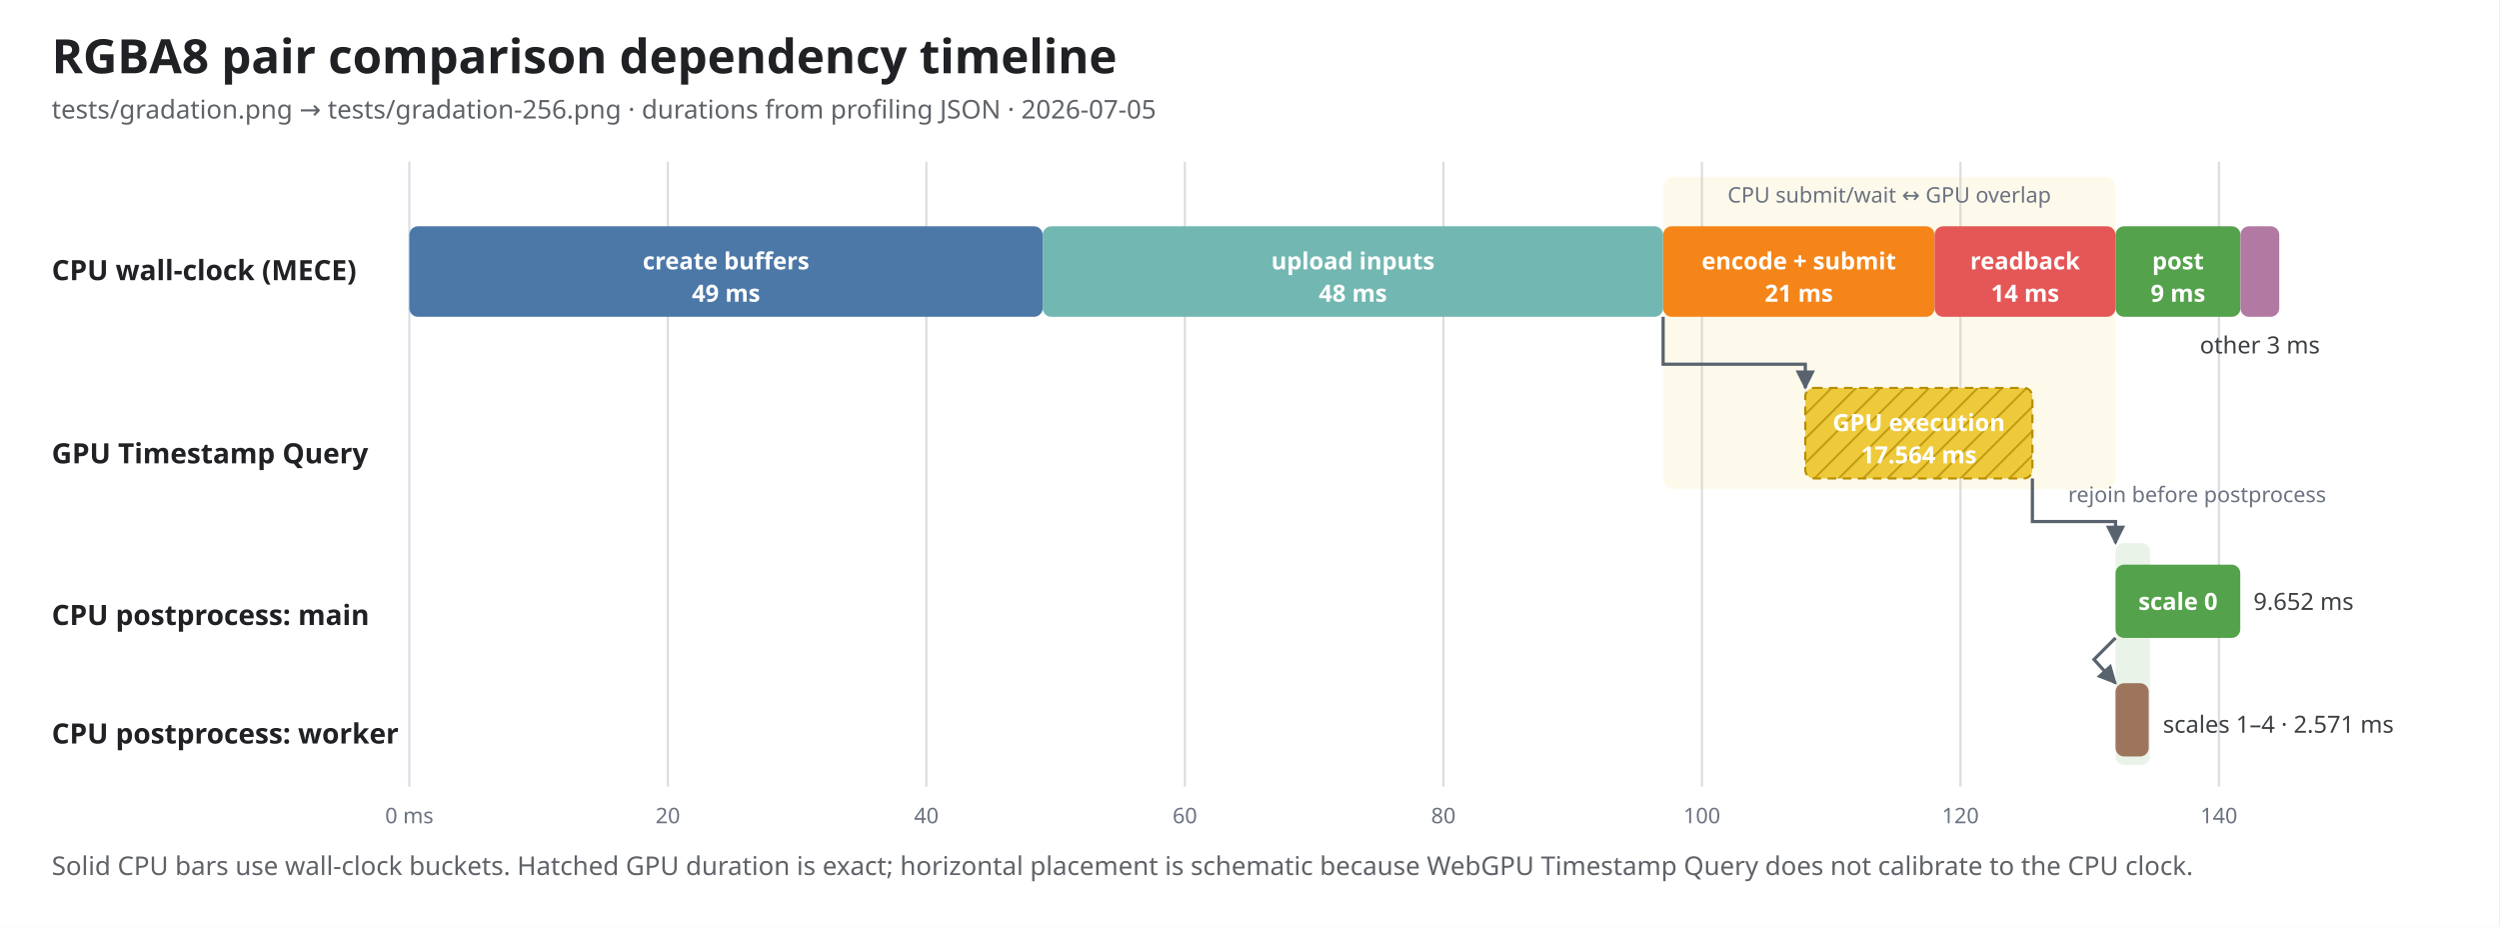
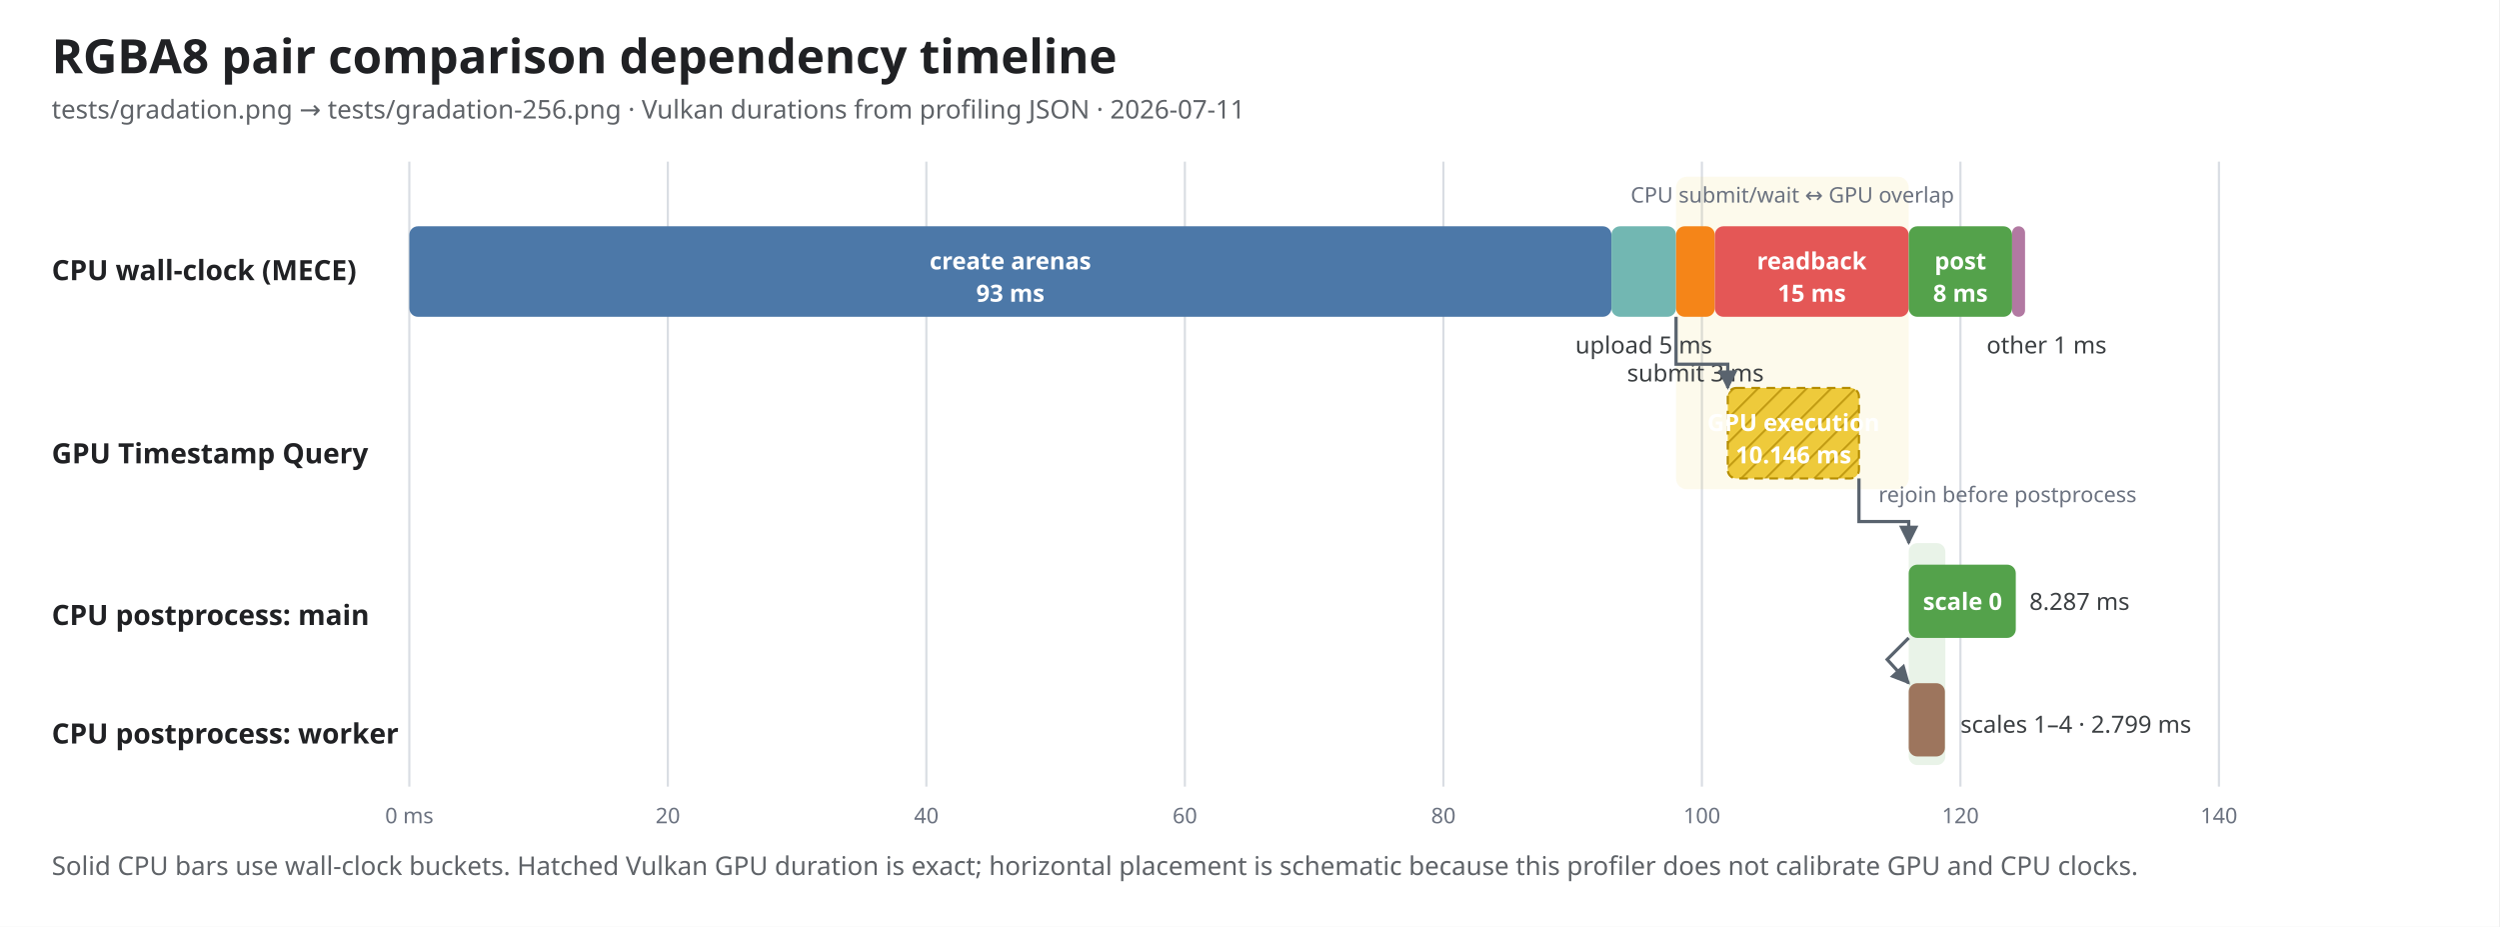
<svg xmlns="http://www.w3.org/2000/svg" width="1160" height="430" viewBox="0 0 1160 430">
  <style>
    text { font-family: "Segoe UI", sans-serif; fill: #202124; }
    .title { font-size: 22px; font-weight: 600; }
    .subtitle { font-size: 12px; fill: #5f6368; }
    .lane { font-size: 13px; font-weight: 600; }
    .bar-label { font-size: 11px; fill: white; font-weight: 600; }
    .duration { font-size: 11px; fill: #3c4043; }
    .tick { font-size: 10px; fill: #6b7280; }
    .grid { stroke: #d9dde3; stroke-width: 1; }
    .dependency { stroke: #59636e; stroke-width: 1.5; fill: none; marker-end: url(#arrow); }
  </style>
  <defs>
    <marker id="arrow" viewBox="0 0 10 10" refX="9" refY="5" markerWidth="6" markerHeight="6" orient="auto-start-reverse">
      <path d="M 0 0 L 10 5 L 0 10 z" fill="#59636e" />
    </marker>
    <pattern id="gpuHatch" width="8" height="8" patternUnits="userSpaceOnUse" patternTransform="rotate(45)">
      <rect width="8" height="8" fill="#eeca3b" />
      <line x1="0" y1="0" x2="0" y2="8" stroke="#c59f16" stroke-width="2" />
    </pattern>
  </defs>
  <rect width="1160" height="430" fill="#ffffff" />
  <text x="24" y="34" class="title">RGBA8 pair comparison dependency timeline</text>
-   <text x="24" y="55" class="subtitle">tests/gradation.png → tests/gradation-256.png · durations from profiling JSON · 2026-07-05</text>
+   <text x="24" y="55" class="subtitle">tests/gradation.png → tests/gradation-256.png · Vulkan durations from profiling JSON · 2026-07-11</text>
  <g>
    <line x1="190" y1="75" x2="190" y2="365" class="grid" />
    <line x1="310" y1="75" x2="310" y2="365" class="grid" />
    <line x1="430" y1="75" x2="430" y2="365" class="grid" />
    <line x1="550" y1="75" x2="550" y2="365" class="grid" />
    <line x1="670" y1="75" x2="670" y2="365" class="grid" />
    <line x1="790" y1="75" x2="790" y2="365" class="grid" />
    <line x1="910" y1="75" x2="910" y2="365" class="grid" />
    <line x1="1030" y1="75" x2="1030" y2="365" class="grid" />
    <text x="190" y="382" text-anchor="middle" class="tick">0 ms</text>
    <text x="310" y="382" text-anchor="middle" class="tick">20</text>
    <text x="430" y="382" text-anchor="middle" class="tick">40</text>
    <text x="550" y="382" text-anchor="middle" class="tick">60</text>
    <text x="670" y="382" text-anchor="middle" class="tick">80</text>
    <text x="790" y="382" text-anchor="middle" class="tick">100</text>
    <text x="910" y="382" text-anchor="middle" class="tick">120</text>
    <text x="1030" y="382" text-anchor="middle" class="tick">140</text>
  </g>
-   <rect x="772" y="82" width="210" height="145" rx="5" fill="#eeca3b" opacity="0.10" />
-   <text x="877" y="94" text-anchor="middle" class="tick">CPU submit/wait ↔ GPU overlap</text>
-   <rect x="982" y="252" width="16" height="103" rx="4" fill="#54a24b" opacity="0.13" />
+   <rect x="778" y="82" width="108" height="145" rx="5" fill="#eeca3b" opacity="0.10" />
+   <text x="832" y="94" text-anchor="middle" class="tick">CPU submit/wait ↔ GPU overlap</text>
+   <rect x="886" y="252" width="17" height="103" rx="4" fill="#54a24b" opacity="0.13" />
  <text x="24" y="130" class="lane">CPU wall-clock (MECE)</text>
-   <rect x="190" y="105" width="294" height="42" rx="4" fill="#4c78a8" />
-   <text x="337" y="125" text-anchor="middle" class="bar-label">create buffers</text>
-   <text x="337" y="140" text-anchor="middle" class="bar-label">49 ms</text>
-   <rect x="484" y="105" width="288" height="42" rx="4" fill="#72b7b2" />
-   <text x="628" y="125" text-anchor="middle" class="bar-label">upload inputs</text>
-   <text x="628" y="140" text-anchor="middle" class="bar-label">48 ms</text>
-   <rect x="772" y="105" width="126" height="42" rx="4" fill="#f58518" />
-   <text x="835" y="125" text-anchor="middle" class="bar-label">encode + submit</text>
-   <text x="835" y="140" text-anchor="middle" class="bar-label">21 ms</text>
-   <rect x="898" y="105" width="84" height="42" rx="4" fill="#e45756" />
-   <text x="940" y="125" text-anchor="middle" class="bar-label">readback</text>
-   <text x="940" y="140" text-anchor="middle" class="bar-label">14 ms</text>
-   <rect x="982" y="105" width="58" height="42" rx="4" fill="#54a24b" />
-   <text x="1011" y="125" text-anchor="middle" class="bar-label">post</text>
-   <text x="1011" y="140" text-anchor="middle" class="bar-label">9 ms</text>
-   <rect x="1040" y="105" width="18" height="42" rx="4" fill="#b279a2" />
-   <text x="1049" y="164" text-anchor="middle" class="duration">other 3 ms</text>
+   <rect x="190" y="105" width="558" height="42" rx="4" fill="#4c78a8" />
+   <text x="469" y="125" text-anchor="middle" class="bar-label">create arenas</text>
+   <text x="469" y="140" text-anchor="middle" class="bar-label">93 ms</text>
+   <rect x="748" y="105" width="30" height="42" rx="4" fill="#72b7b2" />
+   <text x="763" y="164" text-anchor="middle" class="duration">upload 5 ms</text>
+   <rect x="778" y="105" width="18" height="42" rx="4" fill="#f58518" />
+   <text x="787" y="177" text-anchor="middle" class="duration">submit 3 ms</text>
+   <rect x="796" y="105" width="90" height="42" rx="4" fill="#e45756" />
+   <text x="841" y="125" text-anchor="middle" class="bar-label">readback</text>
+   <text x="841" y="140" text-anchor="middle" class="bar-label">15 ms</text>
+   <rect x="886" y="105" width="48" height="42" rx="4" fill="#54a24b" />
+   <text x="910" y="125" text-anchor="middle" class="bar-label">post</text>
+   <text x="910" y="140" text-anchor="middle" class="bar-label">8 ms</text>
+   <rect x="934" y="105" width="6" height="42" rx="3" fill="#b279a2" />
+   <text x="950" y="164" text-anchor="middle" class="duration">other 1 ms</text>
  <text x="24" y="215" class="lane">GPU Timestamp Query</text>
-   <rect x="838" y="180" width="105.4" height="42" rx="4" fill="url(#gpuHatch)" stroke="#b58d00" stroke-dasharray="4 3" />
-   <text x="890.7" y="200" text-anchor="middle" class="bar-label">GPU execution</text>
-   <text x="890.7" y="215" text-anchor="middle" class="bar-label">17.564 ms</text>
-   <path d="M 772 147 L 772 169 L 838 169 L 838 180" class="dependency" />
-   <path d="M 943.4 222 L 943.4 242 L 982 242 L 982 252" class="dependency" />
-   <text x="960" y="233" class="tick">rejoin before postprocess</text>
+   <rect x="802" y="180" width="60.9" height="42" rx="4" fill="url(#gpuHatch)" stroke="#b58d00" stroke-dasharray="4 3" />
+   <text x="832.5" y="200" text-anchor="middle" class="bar-label">GPU execution</text>
+   <text x="832.5" y="215" text-anchor="middle" class="bar-label">10.146 ms</text>
+   <path d="M 778 147 L 778 169 L 802 169 L 802 180" class="dependency" />
+   <path d="M 862.9 222 L 862.9 242 L 886 242 L 886 252" class="dependency" />
+   <text x="872" y="233" class="tick">rejoin before postprocess</text>
  <text x="24" y="290" class="lane">CPU postprocess: main</text>
-   <rect x="982" y="262" width="57.9" height="34" rx="4" fill="#54a24b" />
-   <text x="1011" y="283" text-anchor="middle" class="bar-label">scale 0</text>
-   <text x="1046" y="283" class="duration">9.652 ms</text>
+   <rect x="886" y="262" width="49.7" height="34" rx="4" fill="#54a24b" />
+   <text x="911" y="283" text-anchor="middle" class="bar-label">scale 0</text>
+   <text x="942" y="283" class="duration">8.287 ms</text>
  <text x="24" y="345" class="lane">CPU postprocess: worker</text>
-   <rect x="982" y="317" width="15.4" height="34" rx="4" fill="#9d755d" />
-   <text x="1004" y="340" class="duration">scales 1–4 · 2.571 ms</text>
-   <path d="M 982 296 L 972 306 L 982 317" class="dependency" />
-   <text x="24" y="406" class="subtitle">Solid CPU bars use wall-clock buckets. Hatched GPU duration is exact; horizontal placement is schematic because WebGPU Timestamp Query does not calibrate to the CPU clock.</text>
+   <rect x="886" y="317" width="16.8" height="34" rx="4" fill="#9d755d" />
+   <text x="910" y="340" class="duration">scales 1–4 · 2.799 ms</text>
+   <path d="M 886 296 L 876 306 L 886 317" class="dependency" />
+   <text x="24" y="406" class="subtitle">Solid CPU bars use wall-clock buckets. Hatched Vulkan GPU duration is exact; horizontal placement is schematic because this profiler does not calibrate GPU and CPU clocks.</text>
</svg>
